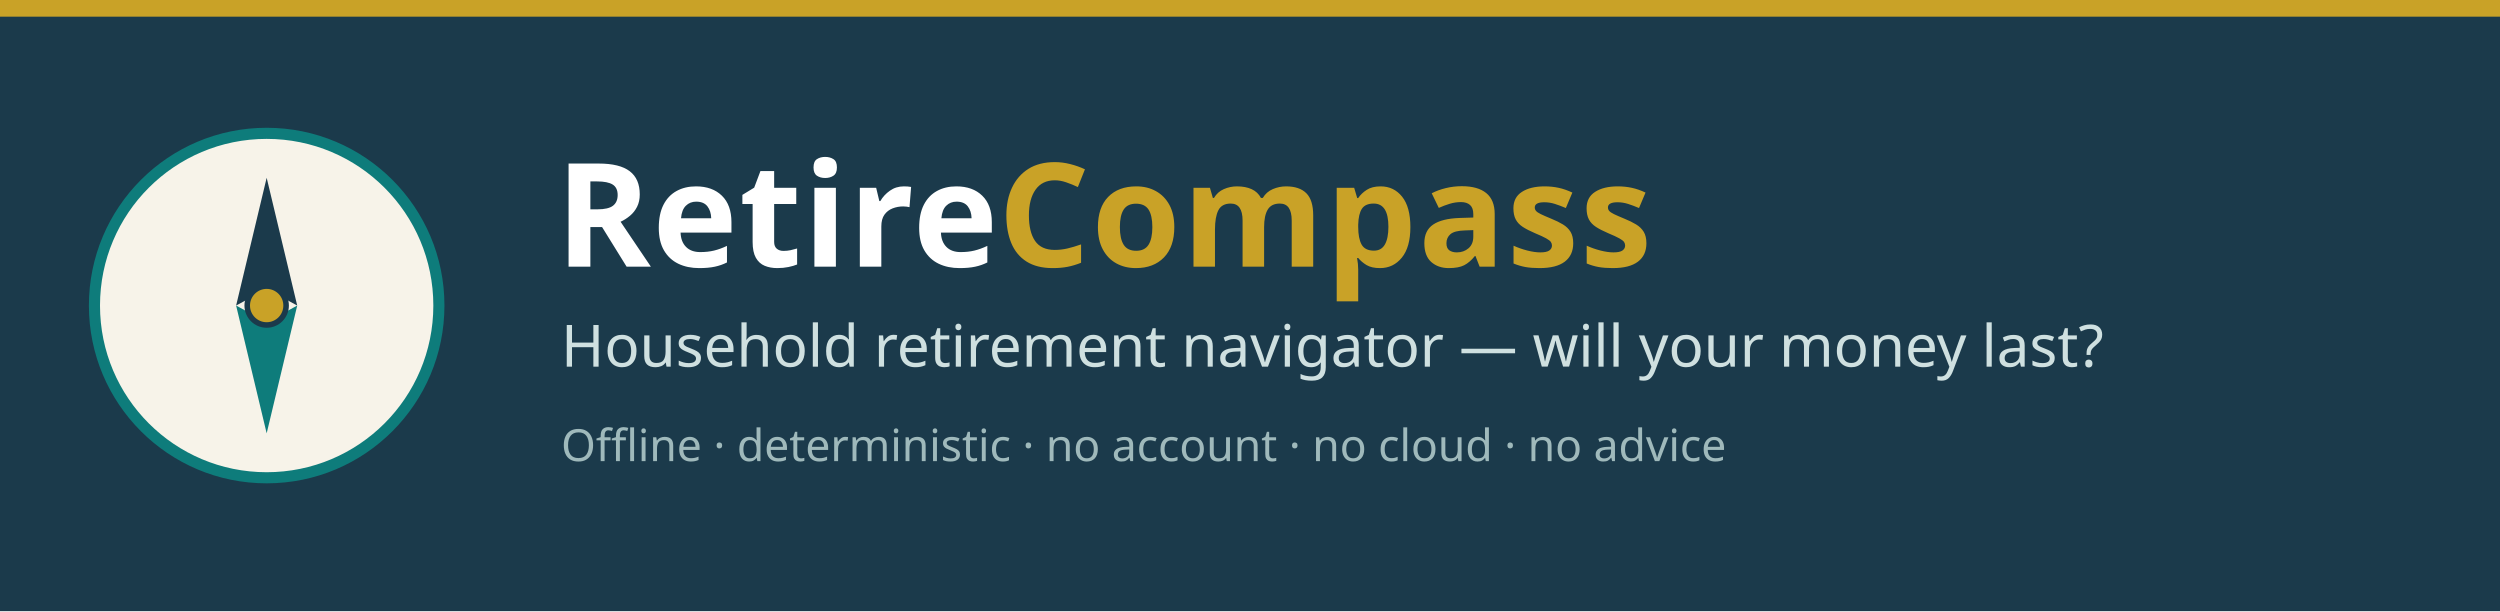
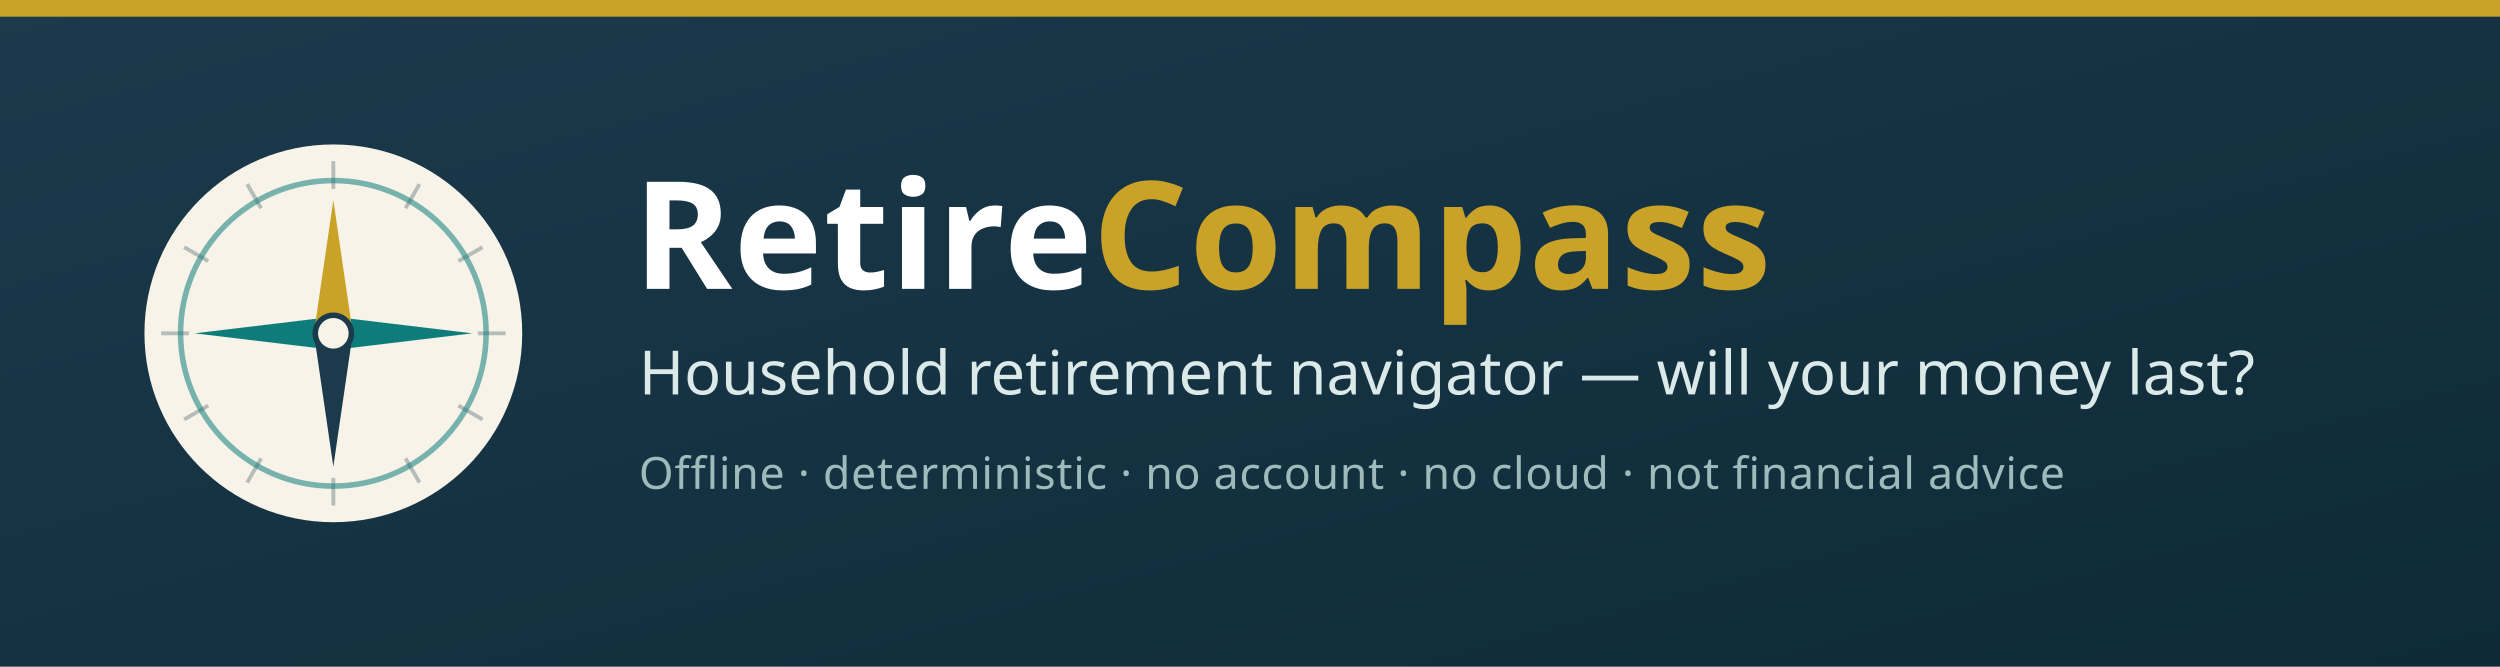
- <svg xmlns="http://www.w3.org/2000/svg" viewBox="0 0 900 220" role="img" aria-label="RetireCompass — plan your retirement, on your own machine">
-   <rect width="900" height="220" fill="#1b3a4b" />
+ <svg xmlns="http://www.w3.org/2000/svg" viewBox="0 0 900 240" role="img" aria-label="RetireCompass — household retirement navigator">
+   <defs>
+     <linearGradient id="bg" x1="0" y1="0" x2="1" y2="1">
+       <stop offset="0" stop-color="#1b3a4b" />
+       <stop offset="1" stop-color="#0e2a38" />
+     </linearGradient>
+     <clipPath id="dial2">
+       <circle cx="120" cy="120" r="66" />
+     </clipPath>
+   </defs>
+   <rect width="900" height="240" fill="url(#bg)" />
  <rect x="0" y="0" width="900" height="6" fill="#c9a227" />
-   <g transform="translate(96,110)">
-     <circle r="62" fill="#f7f3e9" stroke="#0e7c7b" stroke-width="4" />
-     <polygon points="0,-46 11,0 0,-6 -11,0" fill="#1b3a4b" />
-     <polygon points="0,46 -11,0 0,6 11,0" fill="#0e7c7b" />
-     <circle r="7" fill="#c9a227" stroke="#1b3a4b" stroke-width="2" />
+   <g>
+     <circle cx="120" cy="120" r="68" fill="#f7f3e9" />
+     <g clip-path="url(#dial2)" stroke="#1b3a4b" stroke-width="1.4" opacity="0.3">
+       <g id="tb">
+         <line x1="120" y1="58" x2="120" y2="68" />
+       </g>
+       <use href="#tb" transform="rotate(30 120 120)" />
+       <use href="#tb" transform="rotate(60 120 120)" />
+       <use href="#tb" transform="rotate(90 120 120)" />
+       <use href="#tb" transform="rotate(120 120 120)" />
+       <use href="#tb" transform="rotate(150 120 120)" />
+       <use href="#tb" transform="rotate(180 120 120)" />
+       <use href="#tb" transform="rotate(210 120 120)" />
+       <use href="#tb" transform="rotate(240 120 120)" />
+       <use href="#tb" transform="rotate(270 120 120)" />
+       <use href="#tb" transform="rotate(300 120 120)" />
+       <use href="#tb" transform="rotate(330 120 120)" />
+     </g>
+     <circle cx="120" cy="120" r="55" fill="none" stroke="#0e7c7b" stroke-width="2" opacity="0.55" />
+     <polygon points="70,120 120,114 170,120 120,126" fill="#0e7c7b" />
+     <polygon points="113,120 127,120 120,168" fill="#1b3a4b" />
+     <polygon points="113,120 127,120 120,72" fill="#c9a227" />
+     <circle cx="120" cy="120" r="6.5" fill="#f7f3e9" stroke="#1b3a4b" stroke-width="2" />
  </g>
-   <g font-family="Segoe UI, Calibri, system-ui, sans-serif" fill="#ffffff">
-     <text x="200" y="96" font-size="52" font-weight="800" letter-spacing="0.5">Retire<tspan fill="#c9a227">Compass</tspan>
+   <g font-family="Segoe UI, Calibri, system-ui, sans-serif">
+     <text x="228" y="104" font-size="54" font-weight="800" fill="#ffffff" letter-spacing="0.5">Retire<tspan fill="#c9a227">Compass</tspan>
    </text>
-     <text x="202" y="132" font-size="21" fill="#cfe0e0">Household retirement navigator — will your money last?</text>
-     <text x="202" y="166" font-size="16" fill="#9fb9bb">Offline · deterministic · no account · no cloud · no advice</text>
+     <text x="230" y="142" font-size="22" fill="#dbe9e9">Household retirement navigator — will your money last?</text>
+     <text x="230" y="176" font-size="16" fill="#9fbabb" letter-spacing="0.3">Offline · deterministic · no account · no cloud · not financial advice</text>
  </g>
</svg>
